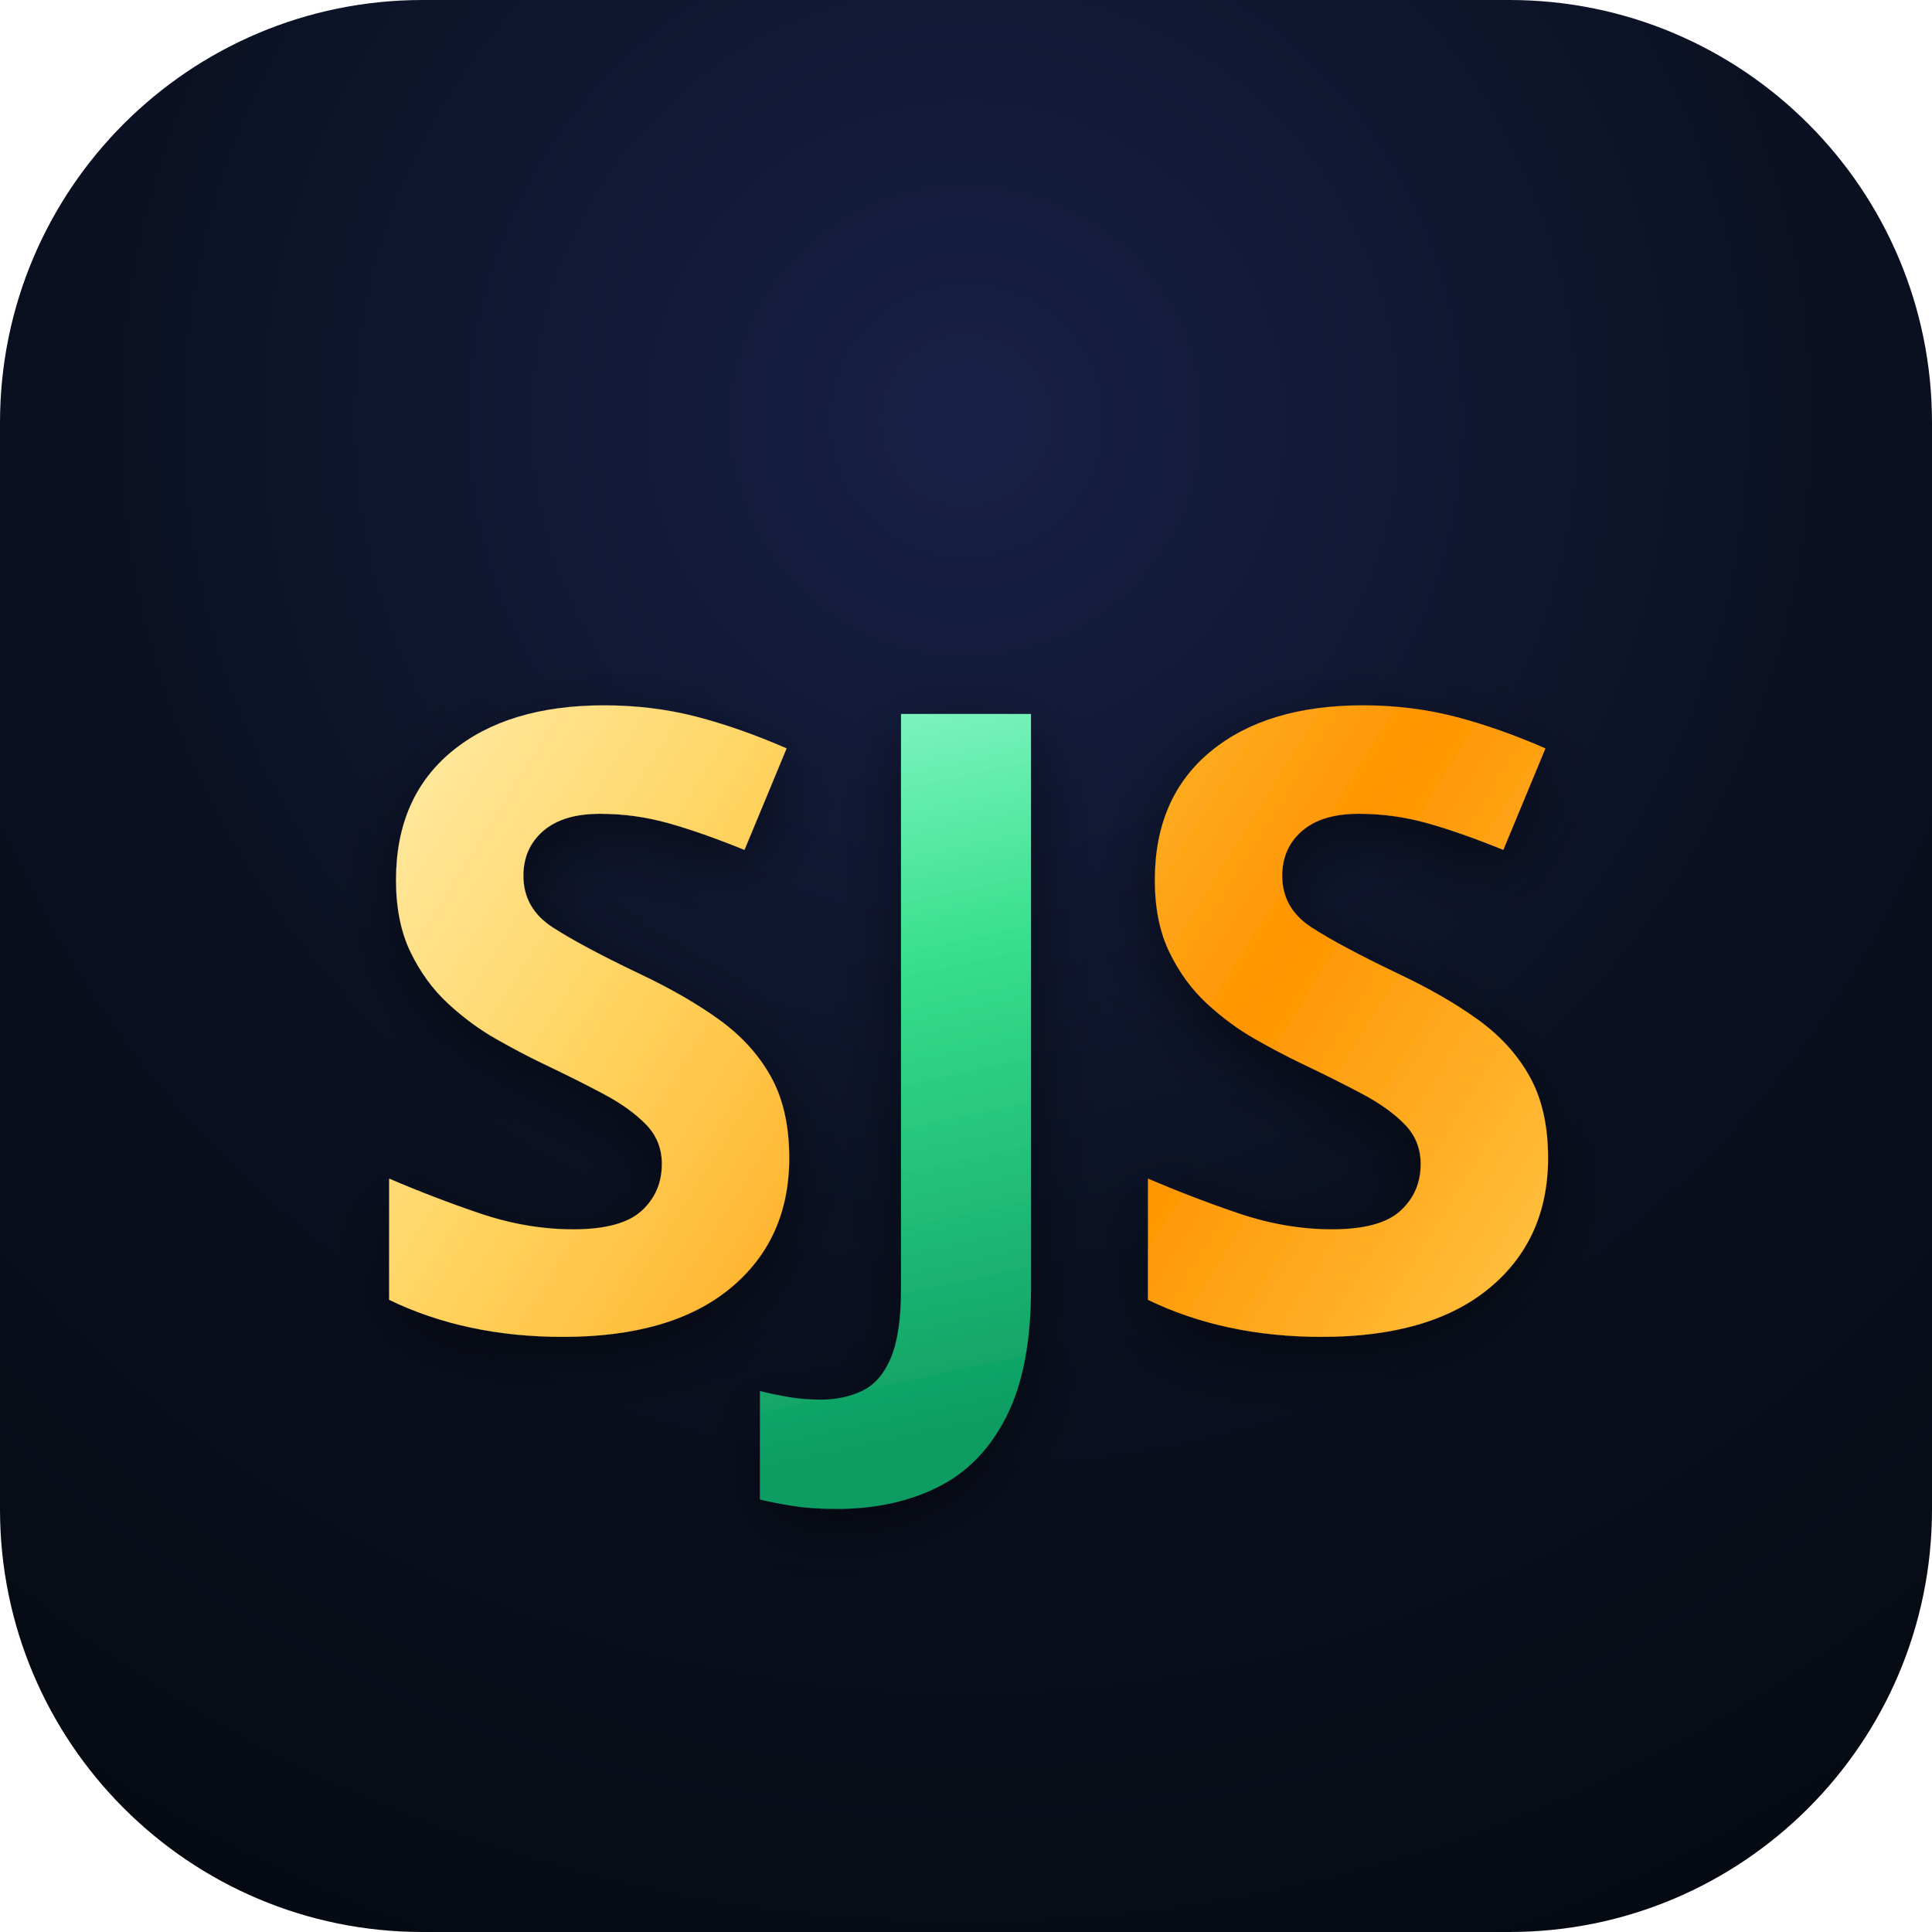
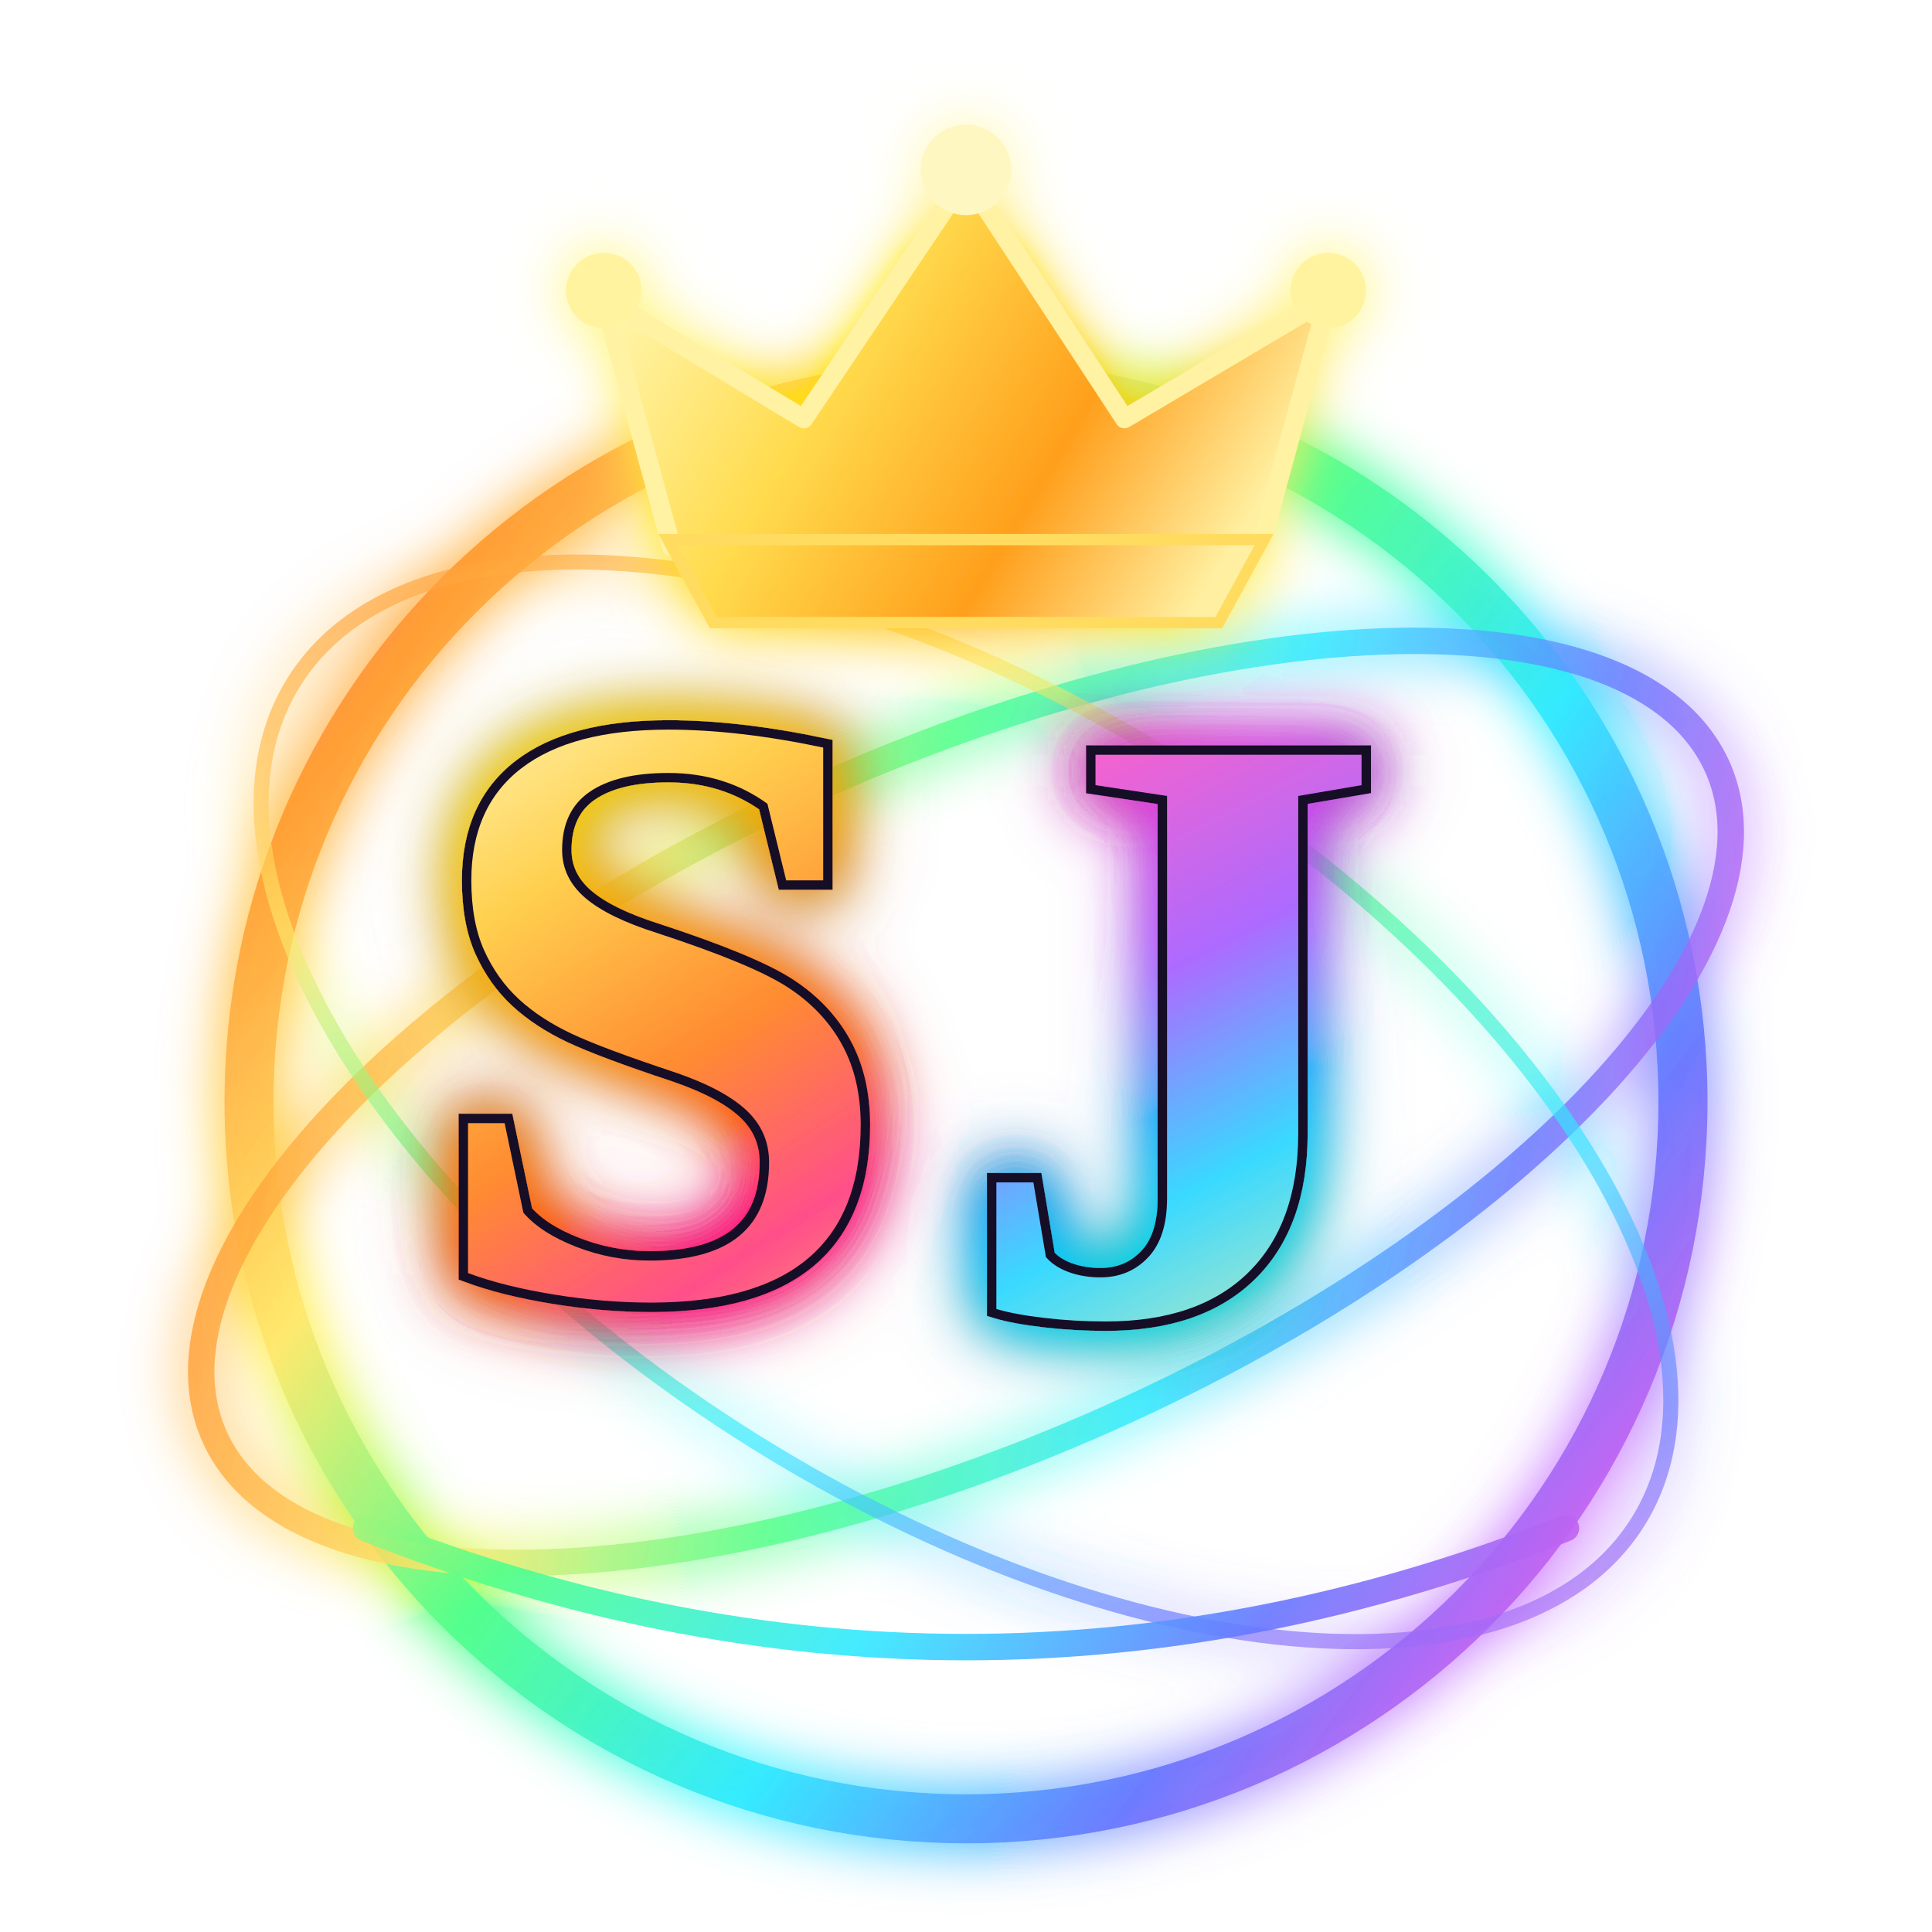
- <svg xmlns="http://www.w3.org/2000/svg" viewBox="0 0 512 512" role="img" aria-labelledby="t d">
+ <svg xmlns="http://www.w3.org/2000/svg" viewBox="0 0 512 512" role="img" aria-labelledby="title desc">
  <defs>
-     <radialGradient id="tile" cx="50%" cy="22%" r="86%">
-       <stop offset="0" stop-color="#182046" />
-       <stop offset="0.52" stop-color="#0b1122" />
-       <stop offset="1" stop-color="#060a12" />
-     </radialGradient>
-     <linearGradient id="gold" x1="96" y1="160" x2="416" y2="360" gradientUnits="userSpaceOnUse">
-       <stop stop-color="#fff2b8" />
-       <stop offset="0.32" stop-color="#ffd15a" />
-       <stop offset="0.68" stop-color="#ff9500" />
-       <stop offset="1" stop-color="#ffc84a" />
+     <linearGradient id="rainbow" x1="45" y1="100" x2="460" y2="410" gradientUnits="userSpaceOnUse">
+       <stop stop-color="#ff3c76" />
+       <stop offset=".18" stop-color="#ff9c32" />
+       <stop offset=".34" stop-color="#ffe86b" />
+       <stop offset=".5" stop-color="#50ff8a" />
+       <stop offset=".67" stop-color="#31e9ff" />
+       <stop offset=".83" stop-color="#6877ff" />
+       <stop offset="1" stop-color="#ff55e8" />
    </linearGradient>
-     <linearGradient id="emerald" x1="238" y1="150" x2="286" y2="372" gradientUnits="userSpaceOnUse">
-       <stop stop-color="#a4ffdb" />
-       <stop offset="0.45" stop-color="#38e08c" />
-       <stop offset="1" stop-color="#0c9d63" />
+     <linearGradient id="gold" x1="180" y1="50" x2="330" y2="140" gradientUnits="userSpaceOnUse">
+       <stop stop-color="#fff6ae" />
+       <stop offset=".35" stop-color="#ffdb4d" />
+       <stop offset=".7" stop-color="#ff9f1c" />
+       <stop offset="1" stop-color="#fff0a1" />
    </linearGradient>
-     <linearGradient id="orbit" x1="48" y1="120" x2="464" y2="392" gradientUnits="userSpaceOnUse">
-       <stop stop-color="#ffd15a" />
-       <stop offset="0.48" stop-color="#ff8b00" />
-       <stop offset="0.78" stop-color="#38e08c" />
-       <stop offset="1" stop-color="#43d9ff" />
+     <linearGradient id="letterS" x1="150" y1="160" x2="278" y2="360" gradientUnits="userSpaceOnUse">
+       <stop stop-color="#fff8ba" />
+       <stop offset=".25" stop-color="#ffd04f" />
+       <stop offset=".5" stop-color="#ff8b31" />
+       <stop offset=".72" stop-color="#ff4f8a" />
+       <stop offset="1" stop-color="#ffcf58" />
    </linearGradient>
-     <filter id="lift" x="-25%" y="-25%" width="150%" height="150%">
-       <feDropShadow dx="0" dy="6" stdDeviation="9" flood-color="#000000" flood-opacity="0.5" />
+     <linearGradient id="letterJ" x1="258" y1="150" x2="372" y2="370" gradientUnits="userSpaceOnUse">
+       <stop stop-color="#fff1a0" />
+       <stop offset=".2" stop-color="#ff62c7" />
+       <stop offset=".48" stop-color="#ad6aff" />
+       <stop offset=".7" stop-color="#39d9ff" />
+       <stop offset="1" stop-color="#fff0a1" />
+     </linearGradient>
+     <filter id="glow" x="-45%" y="-45%" width="190%" height="190%">
+       <feGaussianBlur stdDeviation="8" result="blur" />
+       <feColorMatrix in="blur" type="saturate" values="1.4" result="color" />
+       <feMerge>
+         <feMergeNode in="color" />
+         <feMergeNode in="SourceGraphic" />
+       </feMerge>
    </filter>
  </defs>
-   <rect width="512" height="512" rx="112" fill="url(#tile)" />
-   <g font-family="SJS" font-size="228" font-weight="900" text-anchor="middle" filter="url(#lift)">
-     <text x="256" y="352" fill="url(#gold)">S<tspan fill="url(#emerald)">J</tspan>S</text>
+   <g fill="none" stroke="url(#rainbow)" filter="url(#glow)">
+     <circle cx="256" cy="292" r="190" stroke-width="13" opacity=".92" />
+     <ellipse cx="256" cy="292" rx="218" ry="92" transform="rotate(-24 256 292)" stroke-width="7" opacity=".8" />
+     <ellipse cx="256" cy="292" rx="210" ry="106" transform="rotate(32 256 292)" stroke-width="4" opacity=".65" />
  </g>
+   <g filter="url(#glow)">
+     <path d="M178 145 160 79 213 111 256 47 298 111 352 79 334 145Z" fill="url(#gold)" stroke="#fff2a3" stroke-width="5" stroke-linejoin="round" />
+     <path d="M177 143H335L323 165H189Z" fill="url(#gold)" stroke="#ffdc60" stroke-width="3" />
+     <circle cx="160" cy="77" r="10" fill="#fff3a0" />
+     <circle cx="256" cy="45" r="12" fill="#fff7c2" />
+     <circle cx="352" cy="77" r="10" fill="#fff3a0" />
+     <text x="112" y="343" font-family="Georgia,Times New Roman,serif" font-size="226" font-weight="bold" fill="url(#letterS)" stroke="#160e26" stroke-width="5" paint-order="stroke" filter="url(#glow)">S</text>
+     <text x="254" y="348" font-family="Georgia,Times New Roman,serif" font-size="226" font-weight="bold" fill="url(#letterJ)" stroke="#160e26" stroke-width="5" paint-order="stroke" filter="url(#glow)">J</text>
+   </g>
+   <path d="M97 405Q256 468 415 405" fill="none" stroke="url(#rainbow)" stroke-width="7" stroke-linecap="round" opacity=".9" />
</svg>
